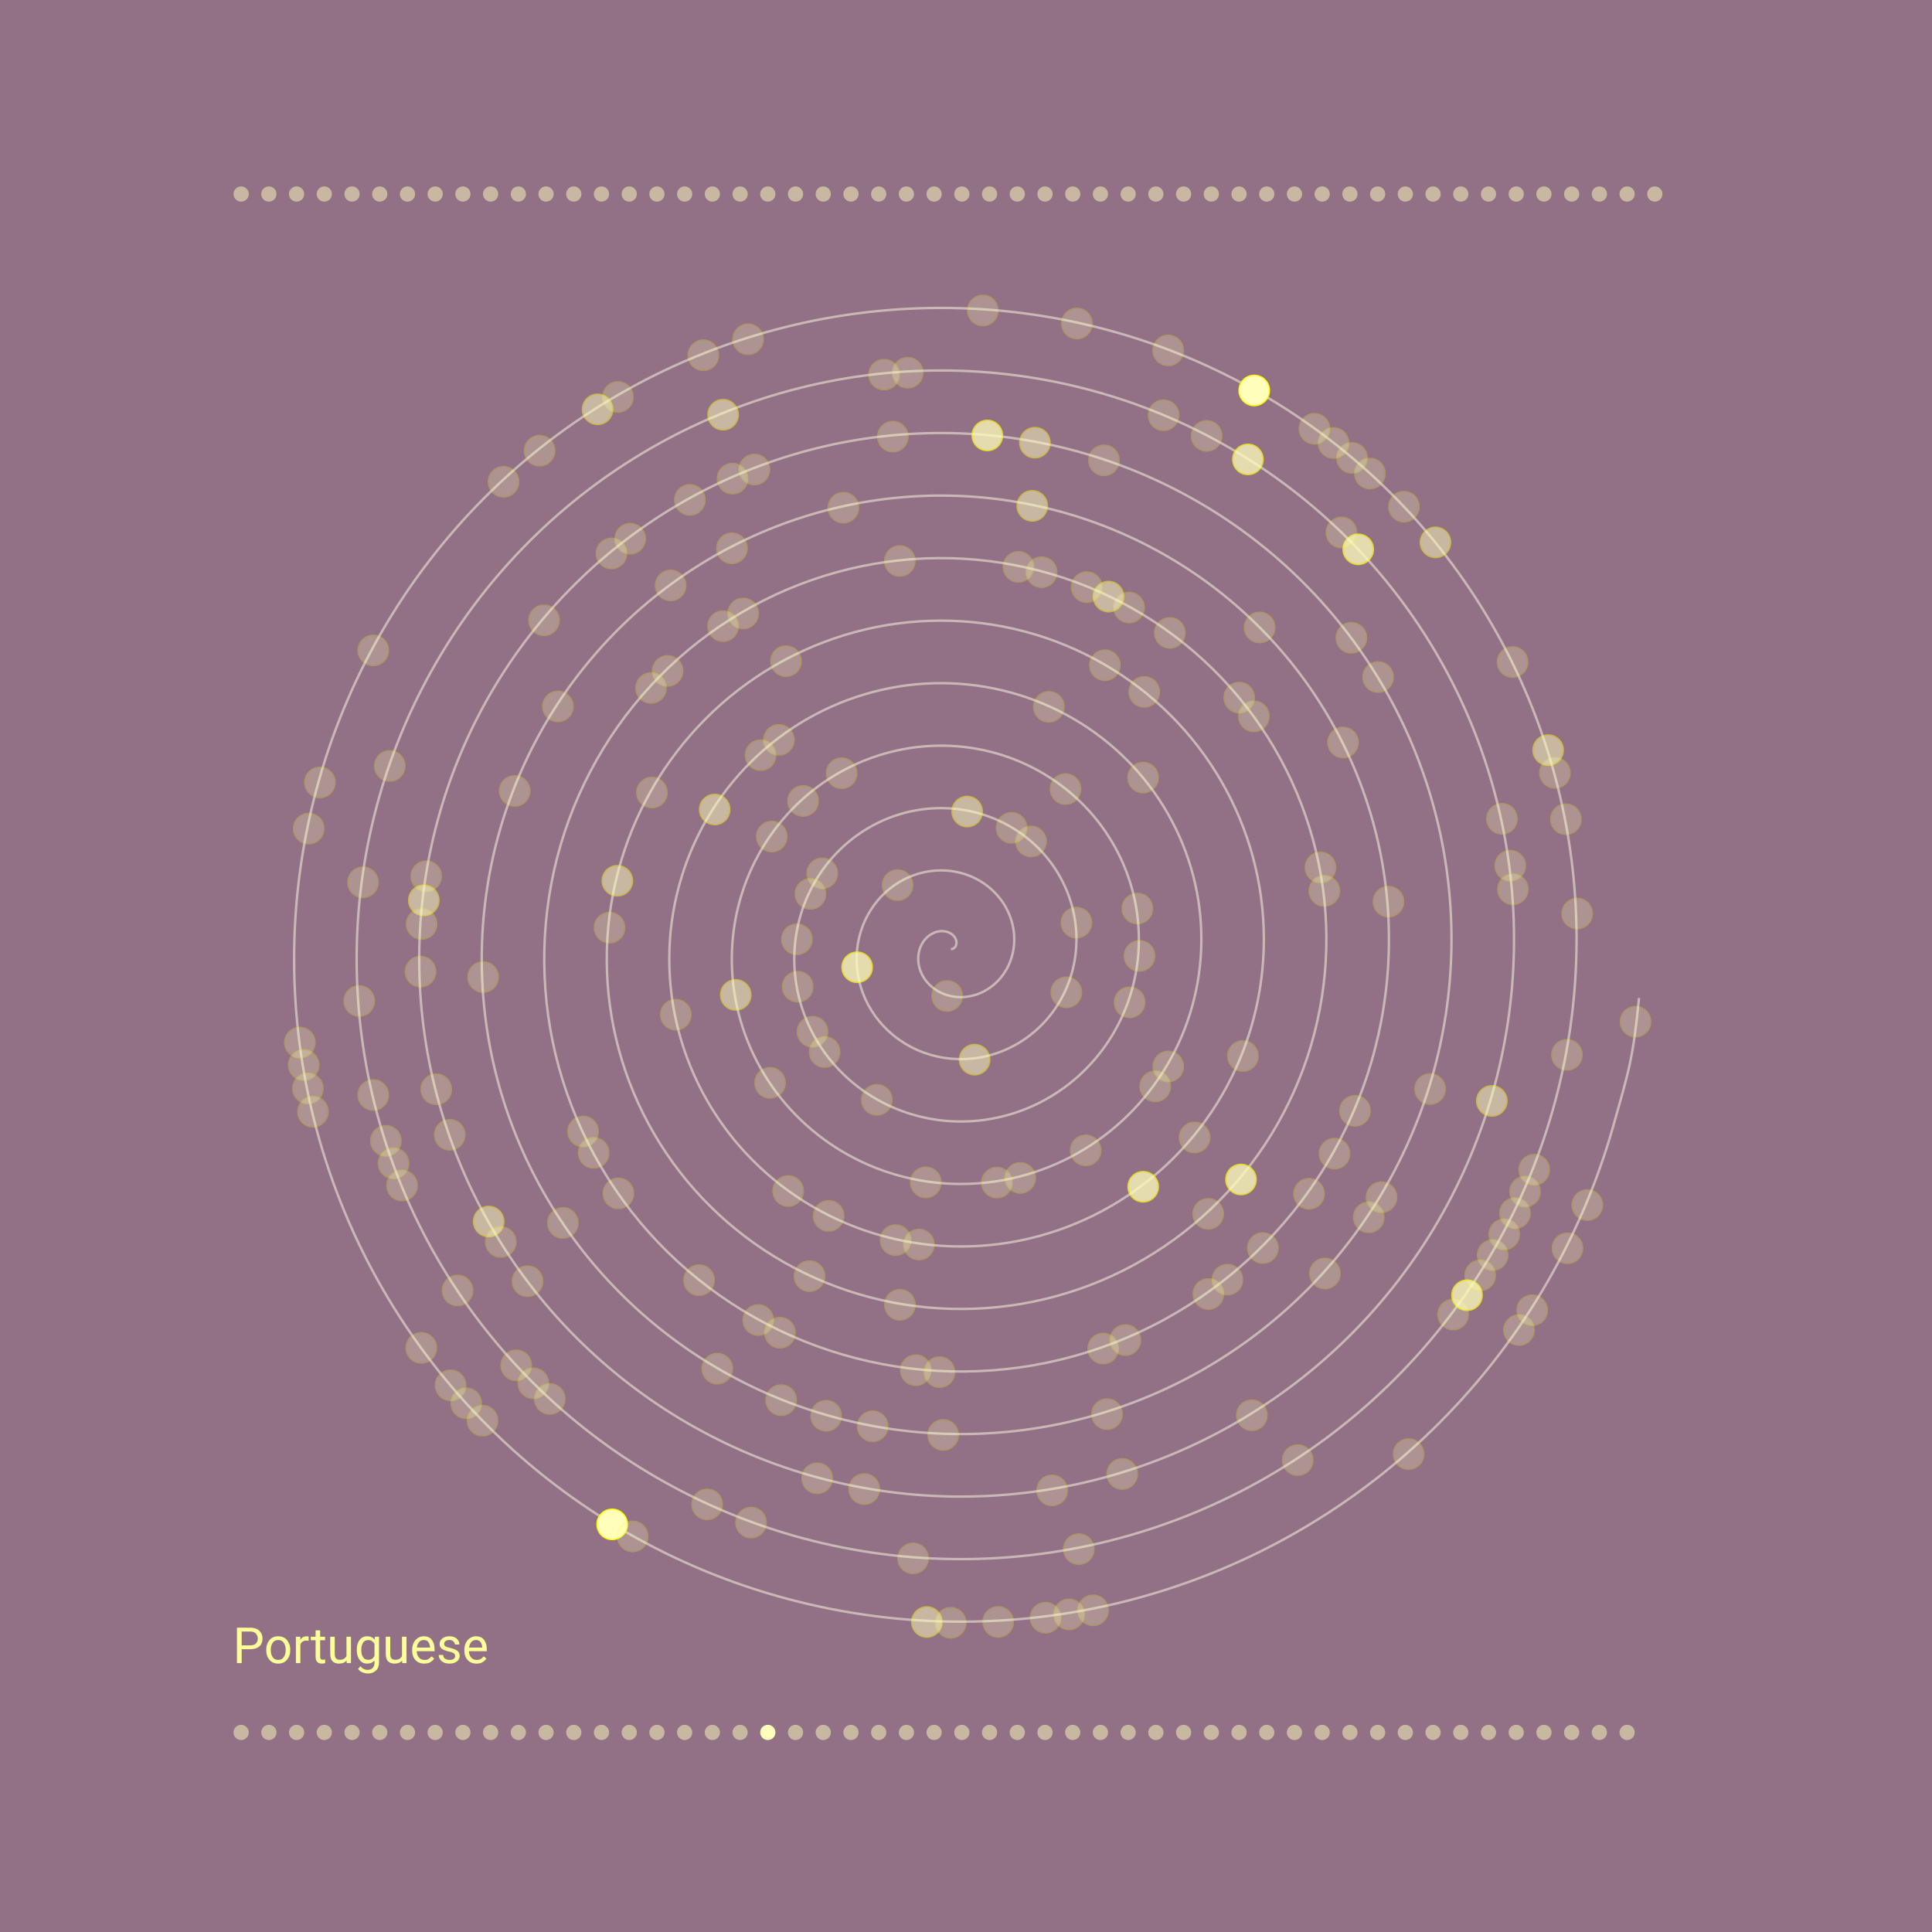
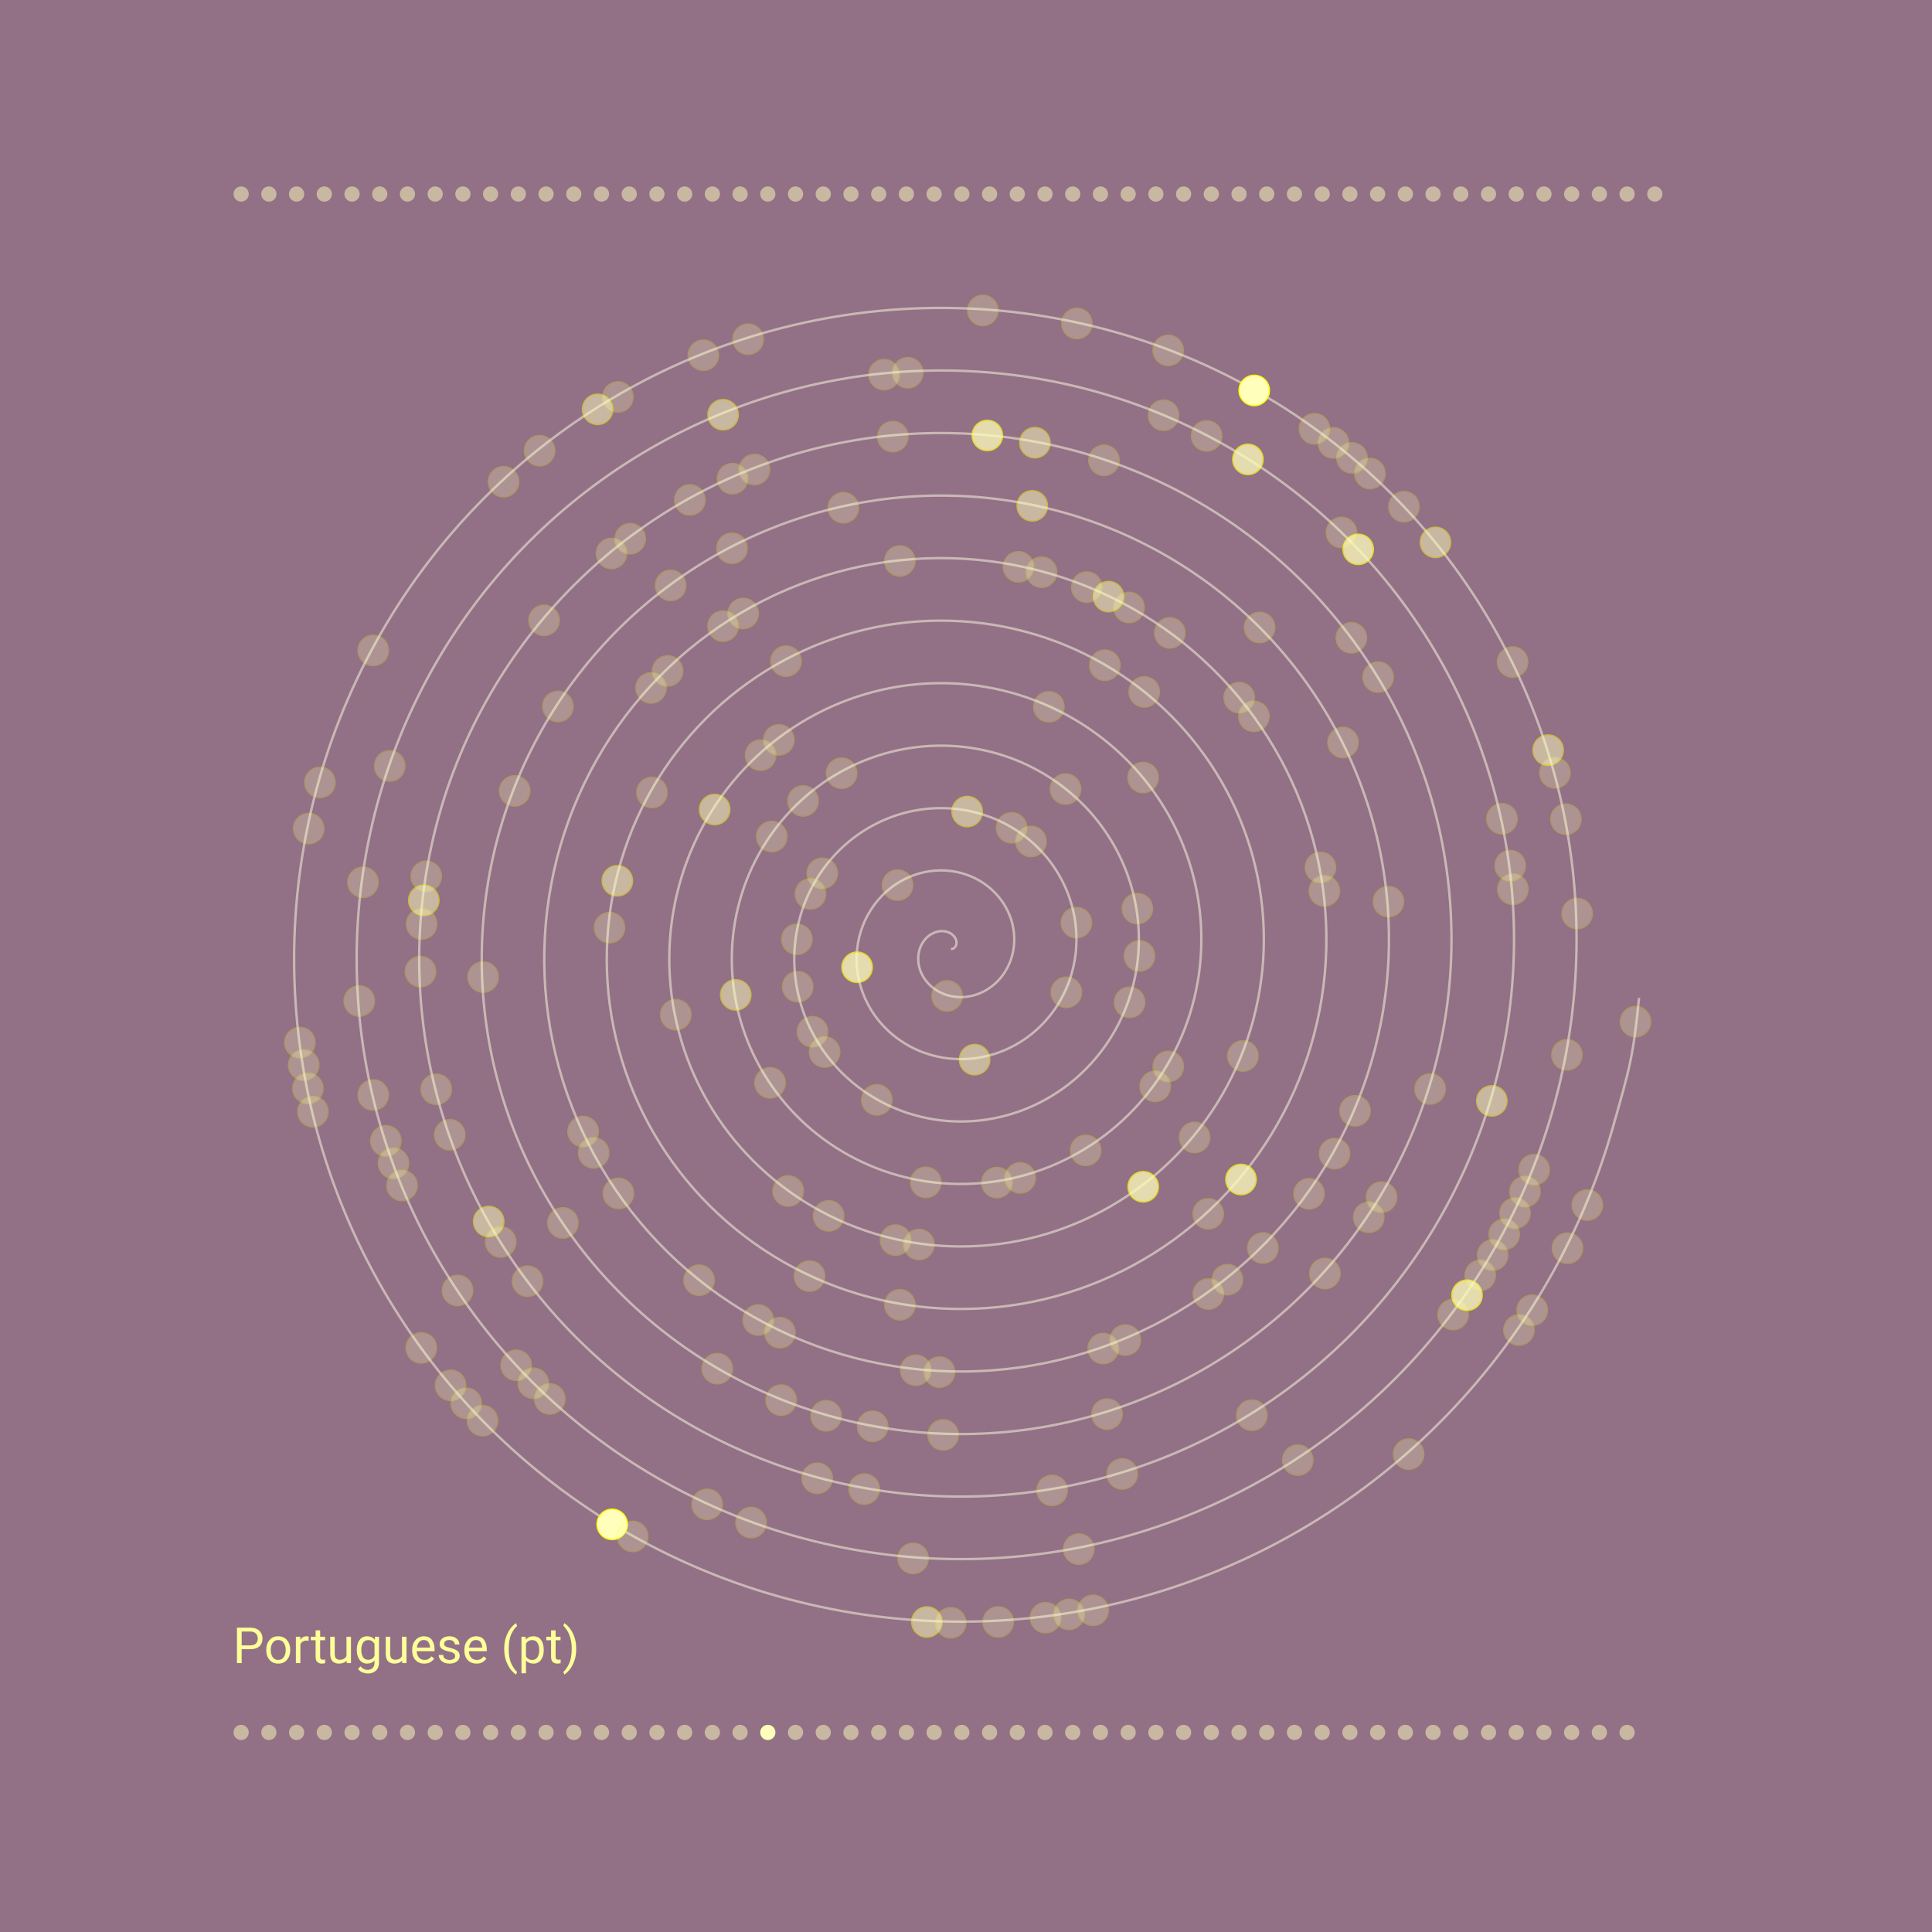
<svg xmlns="http://www.w3.org/2000/svg" version="1.1" id="Layer_1" x="0px" y="0px" width="697px" height="697px" viewBox="0 0 697 697" enable-background="new 0 0 697 697" xml:space="preserve">
  <g id="bg">
    <rect fill="#927086" width="697" height="697" />
  </g>
  <g id="spiral">
    <path d="m343.07 342.44s0.837-0.203 0.908-0.238c0.066-0.044 0.633-0.564 0.722-0.696 0.088-0.141 0.339-0.812 0.365-1.058s-0.02-0.952-0.115-1.261c-0.092-0.317-0.41-0.961-0.666-1.287-0.25-0.326-0.794-0.837-1.216-1.104-0.414-0.256-1.143-0.582-1.701-0.715-0.562-0.132-1.4-0.211-2.06-0.158-0.655 0.063-1.538 0.246-2.223 0.529-0.684 0.291-1.521 0.766-2.158 1.287-0.637 0.52-1.347 1.269-1.849 2.027-0.502 0.748-1.001 1.727-1.295 2.672-0.292 0.941-0.503 2.097-0.521 3.164-0.019 1.066 0.104 2.311 0.403 3.422 0.303 1.106 0.795 2.334 1.431 3.393 0.635 1.049 1.487 2.15 2.45 3.051 0.962 0.898 2.145 1.771 3.386 2.415 1.244 0.646 2.688 1.183 4.137 1.479 1.448 0.303 3.066 0.439 4.628 0.338 1.556-0.105 3.227-0.424 4.777-0.971 1.553-0.549 3.147-1.343 4.559-2.328 1.418-0.986 2.801-2.224 3.953-3.613 1.146-1.395 2.197-3.023 2.975-4.752 0.775-1.719 1.375-3.649 1.675-5.598 0.311-1.948 0.375-4.037 0.143-6.082-0.229-2.037-0.74-4.152-1.533-6.136-0.795-1.982-1.877-3.967-3.217-5.729-1.344-1.771-2.969-3.446-4.793-4.85-1.82-1.408-3.9-2.635-6.105-3.543-2.202-0.898-4.607-1.561-7.06-1.867-2.441-0.303-5.021-0.31-7.541 0.052-2.526 0.36-5.085 1.058-7.501 2.099-2.411 1.04-4.773 2.435-6.898 4.116-2.114 1.692-4.09 3.702-5.741 5.96-1.65 2.248-3.066 4.787-4.104 7.467-1.03 2.678-1.755 5.57-2.063 8.517-0.302 2.943-0.236 6.003 0.247 9.008 0.488 2.998 1.375 6.013 2.661 8.859 1.286 2.848 2.971 5.59 5.018 8.064 2.034 2.469 4.441 4.74 7.123 6.636 2.68 1.905 5.668 3.511 8.821 4.675 3.165 1.161 6.541 1.945 9.979 2.245 3.438 0.312 6.99 0.188 10.463-0.431 3.48-0.616 6.955-1.692 10.228-3.229 3.271-1.541 6.407-3.524 9.229-5.914 2.824-2.391 5.396-5.186 7.541-8.285 2.146-3.112 3.936-6.551 5.229-10.189 1.286-3.643 2.141-7.513 2.44-11.441 0.31-3.933 0.115-7.968-0.625-11.928-0.744-3.95-2.006-7.881-3.791-11.572-1.779-3.703-4.063-7.238-6.805-10.402-2.742-3.174-5.926-6.047-9.465-8.438-3.538-2.398-7.433-4.372-11.547-5.791-4.116-1.43-8.472-2.337-12.899-2.644-4.428-0.303-8.947-0.046-13.381 0.818-4.437 0.872-8.814 2.328-12.945 4.354-4.13 2.037-8.047 4.619-11.568 7.705s-6.69 6.664-9.331 10.632c-2.646 3.967-4.81 8.313-6.361 12.905-1.542 4.602-2.521 9.44-2.829 14.359-0.304 4.92 0.018 9.934 1.014 14.843 1.005 4.92 2.641 9.748 4.919 14.308 2.274 4.56 5.161 8.868 8.601 12.737 3.438 3.869 7.403 7.335 11.8 10.226 4.39 2.895 9.198 5.246 14.271 6.92 5.068 1.676 10.401 2.727 15.815 3.023 5.416 0.309 10.917-0.08 16.308-1.207 5.39-1.121 10.683-2.953 15.664-5.477 4.984-2.53 9.688-5.712 13.906-9.495 4.219-3.787 7.99-8.146 11.125-12.967 3.137-4.82 5.682-10.084 7.484-15.639 1.801-5.543 2.906-11.362 3.213-17.276 0.307-5.906-0.144-11.9-1.396-17.764-1.258-5.87-3.271-11.607-6.043-17.021-2.768-5.412-6.258-10.506-10.395-15.083-4.135-4.565-8.887-8.63-14.137-12.016-5.247-3.387-10.966-6.116-16.988-8.049-6.025-1.93-12.336-3.103-18.741-3.41-6.399-0.301-12.879 0.212-19.226 1.597-6.342 1.385-12.547 3.587-18.387 6.602-5.84 3.023-11.323 6.805-16.24 11.293-4.921 4.485-9.291 9.625-12.92 15.303-3.631 5.677-6.554 11.848-8.611 18.354-2.059 6.497-3.292 13.301-3.602 20.195-0.304 6.901 0.273 13.864 1.785 20.688 1.512 6.815 3.904 13.479 7.171 19.745 3.261 6.269 7.352 12.147 12.184 17.41 4.84 5.271 10.37 9.935 16.475 13.813 6.102 3.88 12.732 6.989 19.71 9.178 6.982 2.188 14.271 3.48 21.659 3.79 7.391 0.311 14.852-0.338 22.146-1.976 7.3-1.641 14.412-4.225 21.109-7.73 6.693-3.51 12.967-7.896 18.582-13.08 5.615-5.185 10.586-11.115 14.707-17.642 4.125-6.53 7.426-13.619 9.736-21.073 2.315-7.457 3.682-15.242 3.983-23.122 0.31-7.883-0.396-15.832-2.168-23.607-1.764-7.768-4.537-15.338-8.297-22.462-3.754-7.122-8.443-13.786-13.979-19.755-5.527-5.959-11.851-11.23-18.812-15.604-6.959-4.372-14.5-7.86-22.434-10.305-7.933-2.441-16.201-3.87-24.58-4.179-8.374-0.31-16.814 0.468-25.063 2.362-8.251 1.896-16.28 4.857-23.831 8.859-7.55 4.002-14.604 9.001-20.911 14.88-6.316 5.88-11.895 12.587-16.509 19.977-4.619 7.387-8.295 15.382-10.864 23.792-2.574 8.408-4.063 17.171-4.371 26.04-0.305 8.866 0.533 17.808 2.557 26.523 2.019 8.728 5.17 17.216 9.422 25.192 4.25 7.978 9.543 15.427 15.771 22.081 6.232 6.663 13.338 12.545 21.146 17.399 7.812 4.866 16.273 8.736 25.154 11.434 8.885 2.697 18.136 4.249 27.499 4.56 9.359 0.311 18.785-0.591 27.988-2.741 9.201-2.15 18.146-5.49 26.551-9.986 8.4-4.497 16.242-10.094 23.254-16.67 7.008-6.576 13.188-14.078 18.297-22.313 5.113-8.241 9.168-17.162 11.992-26.516 2.824-9.361 4.446-19.109 4.752-28.967 0.309-9.855-0.662-19.765-2.938-29.442-2.272-9.678-5.81-19.085-10.552-27.909-4.744-8.832-10.641-17.064-17.563-24.426-6.926-7.359-14.814-13.839-23.484-19.19-8.664-5.357-18.041-9.607-27.879-12.562-9.836-2.953-20.07-4.638-30.42-4.945-10.351-0.309-20.75 0.723-30.904 3.13-10.156 2.406-20.01 6.126-29.271 11.115-9.263 4.99-17.881 11.187-25.591 18.459-7.708 7.282-14.485 15.56-20.094 24.655-5.602 9.098-10.036 18.927-13.117 29.239-3.079 10.313-4.829 21.033-5.139 31.875-0.303 10.843 0.794 21.738 3.324 32.369 2.529 10.633 6.443 20.944 11.679 30.632s11.732 18.698 19.358 26.766c7.625 8.058 16.299 15.137 25.82 20.979 9.52 5.854 19.807 10.481 30.598 13.689 10.789 3.209 22.003 5.016 33.338 5.321 11.336 0.311 22.721-0.854 33.834-3.509 11.104-2.661 21.877-6.762 31.988-12.242 10.108-5.482 19.521-12.276 27.926-20.258 8.41-7.969 15.789-17.041 21.889-26.98 6.098-9.953 10.904-20.696 14.246-31.963 3.33-11.27 5.213-22.976 5.521-34.806 0.309-11.829-0.916-23.702-3.703-35.286-2.783-11.582-7.076-22.813-12.81-33.347-5.729-10.543-12.821-20.346-21.146-29.1-8.32-8.753-17.783-16.439-28.158-22.777-10.377-6.346-21.574-11.354-33.316-14.817-11.745-3.456-23.938-5.402-36.265-5.711-12.319-0.31-24.682 0.985-36.745 3.896-12.063 2.917-23.742 7.396-34.713 13.373-10.965 5.977-21.161 13.381-30.268 22.046-9.101 8.674-17.083 18.521-23.677 29.327-6.585 10.797-11.776 22.461-15.374 34.678-3.588 12.219-5.598 24.902-5.905 37.721-0.304 12.816 1.05 25.67 4.092 38.213 3.039 12.535 7.712 24.674 13.937 36.069 6.224 11.392 13.922 21.979 22.945 31.437 9.018 9.448 19.261 17.735 30.49 24.565 11.23 6.841 23.344 12.22 36.043 15.938 12.694 3.721 25.872 5.791 39.178 6.101 13.313 0.312 26.657-1.107 39.668-4.283 13.016-3.164 25.615-8.021 37.438-14.49 11.82-6.473 22.802-14.477 32.601-23.846 9.801-9.36 18.389-20.001 25.475-31.654 7.078-11.661 12.648-24.232 16.496-37.4 3.85-13.181 5.986-26.845 6.289-40.646 0.311-13.796-1.172-27.638-4.469-41.123-3.297-13.496-8.349-26.552-15.066-38.795-6.717-12.252-15.02-23.624-24.731-33.771-9.721-10.155-20.746-19.041-32.83-26.367-12.082-7.334-25.109-13.09-38.766-17.065-13.646-3.977-27.804-6.179-42.103-6.487-14.288-0.31-28.621 1.242-42.584 4.672-13.969 3.421-27.482 8.656-40.157 15.62-12.671 6.965-24.439 15.566-34.938 25.634-10.499 10.067-19.685 21.493-27.265 33.999-7.571 12.511-13.521 25.996-17.625 40.127-4.104 14.121-6.369 28.772-6.678 43.556-0.304 14.791 1.309 29.609 4.861 44.049 3.553 14.446 8.979 28.42 16.188 41.521 7.212 13.1 16.114 25.255 26.53 36.104 10.414 10.853 22.226 20.337 35.166 28.155 12.941 7.827 26.881 13.964 41.484 18.192 14.597 4.23 29.741 6.56 45.018 6.867 15.286 0.309 30.592-1.365 45.512-5.052 14.916-3.678 29.349-9.29 42.877-16.748 13.531-7.457 26.078-16.67 37.273-27.425 11.201-10.764 20.984-22.973 29.06-36.336 8.065-13.372 14.396-27.769 18.756-42.852 4.356-15.072 6.754-30.702 7.059-46.48 0.307-15.771-1.434-31.576-5.242-46.967-3.807-15.392-9.611-30.279-17.313-44.234-7.705-13.962-17.214-26.903-28.322-38.451-11.111-11.54-23.713-21.632-37.504-29.945-13.791-8.321-28.65-14.836-44.203-19.322-15.555-4.486-31.674-6.945-47.946-7.255-16.264-0.309-32.554 1.498-48.425 5.438-15.872 3.932-31.218 9.927-45.601 17.877-14.382 7.951-27.72 17.763-39.609 29.222-11.893 11.46-22.285 24.453-30.854 38.673-8.56 14.22-15.269 29.529-19.879 45.565-4.613 16.025-7.14 32.642-7.447 49.399-0.306 16.768 1.568 33.542 5.633 49.895 4.059 16.343 10.242 32.146 18.44 46.957 8.197 14.811 18.309 28.534 30.11 40.777 11.813 12.244 25.198 22.938 39.845 31.743 14.646 8.813 30.421 15.707 46.923 20.45 16.512 4.742 33.612 7.326 50.862 7.634 17.256 0.312 34.53-1.632 51.354-5.815 16.821-4.188 33.077-10.562 48.317-19.006 15.236-8.442 29.354-18.854 41.951-31.013 12.588-12.153 23.58-25.933 32.646-41.009 9.053-15.072 16.141-31.312 21.006-48.288 4.869-16.985 7.521-34.582 7.828-52.326 0.307-17.745-1.693-35.508-6.017-52.813-4.315-17.295-10.877-34.008-19.565-49.672-8.688-15.665-19.402-30.185-31.91-43.124-12.506-12.94-26.677-24.233-42.179-33.532-15.5-9.31-32.188-16.582-49.646-21.58-17.459-4.998-35.543-7.713-53.787-8.021-18.236-0.31-36.489 1.763-54.265 6.206-17.779 4.441-34.951 11.194-51.045 20.134-16.092 8.938-30.997 19.947-44.281 32.809-13.293 12.854-24.891 27.415-34.439 43.345-9.548 15.929-17.014 33.074-22.135 51.005-5.121 17.938-7.906 36.512-8.215 55.243-0.305 18.731 1.824 37.481 6.397 55.729 4.574 18.255 11.514 35.887 20.698 52.403 9.182 16.521 20.495 31.813 33.699 45.449 13.206 13.638 28.164 25.537 44.517 35.33 16.352 9.806 33.955 17.454 52.369 22.709 18.41 5.245 37.474 8.095 56.698 8.399 19.228 0.31 38.46-1.887 57.193-6.583 18.729-4.708 36.813-11.83 53.762-21.263 16.943-9.435 32.635-21.053 46.623-34.602 13.986-13.55 26.186-28.905 36.229-45.681 10.041-16.784 17.887-34.847 23.264-53.736 5.377-18.882 8.291-38.44 8.596-58.161 0.311-19.72-1.949-39.438-6.779-58.646-4.828-19.209-12.146-37.756-21.824-55.121-9.676-17.373-21.594-33.461-35.493-47.795-13.9-14.333-29.642-26.832-46.854-37.129-17.207-10.287-35.723-18.317-55.09-23.826-19.367-5.501-39.412-8.479-59.625-8.789-20.213-0.309-40.425 2.02-60.11 6.973-19.679 4.964-38.68 12.466-56.479 22.392-17.803 9.926-34.278 22.143-48.96 36.388-14.683 14.254-27.484 30.386-38.023 48.024-10.534 17.639-18.759 36.608-24.392 56.452-5.633 19.842-8.674 40.372-8.982 61.078-0.304 20.708 2.084 41.413 7.166 61.573 5.087 20.16 12.782 39.615 22.955 57.845 10.164 18.229 22.691 35.095 37.287 50.133 14.599 15.028 31.127 28.128 49.188 38.918 18.062 10.779 37.488 19.189 57.808 24.944 20.32 5.767 41.348 8.868 62.543 9.178 21.202 0.309 42.401-2.145 63.034-7.354 20.635-5.22 40.553-13.1 59.205-23.521 18.653-10.419 35.914-23.233 51.295-38.188 15.381-14.94 28.791-31.866 39.817-50.353 11.025-18.494 19.634-38.381 25.521-59.178 5.887-20.794 7.209-24.704 9.358-46.396" fill="none" opacity=".5" stroke="#FFFFE3" stroke-miterlimit="10" stroke-width=".876" />
  </g>
  <g fill="#ffb" stroke="#ff0" stroke-width=".44">
    <circle id="l6" opacity="0.25" cx="341.69" cy="359.3" r="5.5" />
    <circle id="l17" opacity="0.25" cx="323.81" cy="319.32" r="5.5" />
    <circle id="l21" opacity="0.75" cx="309.22" cy="348.95" r="5.5" />
    <circle id="l28" opacity="0.5" cx="351.61" cy="382.28" r="5.5" />
    <circle id="l33" opacity="0.25" cx="384.7" cy="357.99" r="5.5" />
    <circle id="l36" opacity="0.25" cx="388.33" cy="332.86" r="5.5" />
    <circle id="l40" opacity="0.25" cx="371.96" cy="303.57" r="5.5" />
    <circle id="l41" opacity="0.25" cx="364.95" cy="298.65" r="5.5" />
    <circle id="l43" opacity="0.5" cx="348.92" cy="292.78" r="5.5" />
    <circle id="l50" opacity="0.25" cx="296.64" cy="315.07" r="5.5" />
    <circle id="l51" opacity="0.25" cx="292.38" cy="322.48" r="5.5" />
    <circle id="l53" opacity="0.25" cx="287.49" cy="338.86" r="5.5" />
    <circle id="l55" opacity="0.25" cx="287.78" cy="355.96" r="5.5" />
    <circle id="l57" opacity="0.25" cx="293.12" cy="372.21" r="5.5" />
    <circle id="l58" opacity="0.25" cx="297.5" cy="379.54" r="5.5" />
    <circle id="l61" opacity="0.25" cx="316.34" cy="396.79" r="5.5" />
    <circle id="l74" opacity="0.25" cx="407.51" cy="361.6" r="5.5" />
    <circle id="l76" opacity="0.25" cx="411.08" cy="344.86" r="5.5" />
    <circle id="l78" opacity="0.25" cx="410.32" cy="327.77" r="5.5" />
    <circle id="l84" opacity="0.25" cx="384.4" cy="284.66" r="5.5" />
    <circle id="l94" opacity="0.25" cx="303.63" cy="278.95" r="5.5" />
    <circle id="l96" opacity="0.25" cx="289.73" cy="288.96" r="5.5" />
    <circle id="l98" opacity="0.25" cx="278.42" cy="301.8" r="5.5" />
    <circle id="l105" opacity="0.5" cx="265.43" cy="358.93" r="5.5" />
    <circle id="l109" opacity="0.25" cx="277.81" cy="390.65" r="5.5" />
    <circle id="l117" opacity="0.25" cx="334" cy="426.55" r="5.5" />
    <circle id="l120" opacity="0.25" cx="359.64" cy="426.64" r="5.5" />
    <circle id="l121" opacity="0.25" cx="368.06" cy="424.95" r="5.5" />
    <circle id="l124" opacity="0.25" cx="391.68" cy="415.01" r="5.5" />
    <circle id="l128" opacity="0.25" cx="416.76" cy="391.91" r="5.5" />
    <circle id="l129" opacity="0.25" cx="421.48" cy="384.74" r="5.5" />
    <circle id="l142" opacity="0.25" cx="412.39" cy="280.52" r="5.5" />
    <circle id="l147" opacity="0.25" cx="378.39" cy="254.99" r="5.5" />
    <circle id="l159" opacity="0.25" cx="280.99" cy="266.92" r="5.5" />
    <circle id="l160" opacity="0.25" cx="274.39" cy="272.43" r="5.5" />
    <circle id="l163" opacity="0.5" cx="257.83" cy="292.04" r="5.5" />
    <circle id="l172" opacity="0.25" cx="243.8" cy="366.06" r="5.5" />
    <circle id="l181" opacity="0.25" cx="284.35" cy="429.67" r="5.5" />
    <circle id="l183" opacity="0.25" cx="298.95" cy="438.64" r="5.5" />
    <circle id="l186" opacity="0.25" cx="323.09" cy="447.39" r="5.5" />
    <circle id="l187" opacity="0.25" cx="331.51" cy="448.98" r="5.5" />
    <circle id="l197" opacity="0.75" cx="412.43" cy="428.14" r="5.5" />
    <circle id="l200" opacity="0.25" cx="430.97" cy="410.36" r="5.5" />
    <circle id="l204" opacity="0.25" cx="448.4" cy="380.96" r="5.5" />
    <circle id="l221" opacity="0.25" cx="412.8" cy="249.62" r="5.5" />
    <circle id="l223" opacity="0.25" cx="398.6" cy="239.99" r="5.5" />
    <circle id="l237" opacity="0.25" cx="283.56" cy="238.52" r="5.5" />
    <circle id="l245" opacity="0.25" cx="235.2" cy="285.91" r="5.5" />
    <circle id="l249" opacity="0.5" cx="222.72" cy="317.75" r="5.5" />
    <circle id="l251" opacity="0.25" cx="219.9" cy="334.66" r="5.5" />
    <circle id="l269" opacity="0.25" cx="292.05" cy="460.38" r="5.5" />
    <circle id="l273" opacity="0.25" cx="324.66" cy="470.72" r="5.5" />
    <circle id="l287" opacity="0.25" cx="435.88" cy="437.91" r="5.5" />
    <circle id="l289" opacity="0.75" cx="447.71" cy="425.52" r="5.5" />
    <circle id="l302" opacity="0.25" cx="477.78" cy="321.42" r="5.5" />
    <circle id="l303" opacity="0.25" cx="476.38" cy="312.94" r="5.5" />
    <circle id="l310" opacity="0.25" cx="452.36" cy="258.43" r="5.5" />
    <circle id="l311" opacity="0.25" cx="447.07" cy="251.67" r="5.5" />
    <circle id="l315" opacity="0.25" cx="422.04" cy="228.32" r="5.5" />
    <circle id="l317" opacity="0.25" cx="407.32" cy="219.16" r="5.5" />
    <circle id="l318" opacity="0.5" cx="399.92" cy="215.24" r="5.5" />
    <circle id="l319" opacity="0.25" cx="392.06" cy="211.81" r="5.5" />
    <circle id="l321" opacity="0.25" cx="375.76" cy="206.43" r="5.5" />
    <circle id="l322" opacity="0.25" cx="367.42" cy="204.5" r="5.5" />
    <circle id="l327" opacity="0.25" cx="324.63" cy="202.38" r="5.5" />
    <circle id="l334" opacity="0.25" cx="268.12" cy="221.32" r="5.5" />
    <circle id="l335" opacity="0.25" cx="260.86" cy="225.88" r="5.5" />
    <circle id="l338" opacity="0.25" cx="240.85" cy="242.04" r="5.5" />
    <circle id="l339" opacity="0.25" cx="234.88" cy="248.18" r="5.5" />
    <circle id="l359" opacity="0.25" cx="210.36" cy="408.21" r="5.5" />
    <circle id="l360" opacity="0.25" cx="214.18" cy="415.91" r="5.5" />
    <circle id="l362" opacity="0.25" cx="223.1" cy="430.53" r="5.5" />
    <circle id="l367" opacity="0.25" cx="252.2" cy="461.85" r="5.5" />
    <circle id="l370" opacity="0.25" cx="273.54" cy="476.22" r="5.5" />
    <circle id="l371" opacity="0.25" cx="281.37" cy="480.79" r="5.5" />
    <circle id="l377" opacity="0.25" cx="330.37" cy="494.32" r="5.5" />
    <circle id="l378" opacity="0.25" cx="338.94" cy="495.02" r="5.5" />
    <circle id="l385" opacity="0.25" cx="397.99" cy="486.51" r="5.5" />
    <circle id="l386" opacity="0.25" cx="405.99" cy="483.44" r="5.5" />
    <circle id="l390" opacity="0.25" cx="435.94" cy="466.83" r="5.5" />
    <circle id="l391" opacity="0.25" cx="442.8" cy="461.67" r="5.5" />
    <circle id="l393" opacity="0.25" cx="455.61" cy="450.24" r="5.5" />
    <circle id="l396" opacity="0.25" cx="472.25" cy="430.67" r="5.5" />
    <circle id="l398" opacity="0.25" cx="481.46" cy="416.18" r="5.5" />
    <circle id="l400" opacity="0.25" cx="488.84" cy="400.75" r="5.5" />
    <circle id="l409" opacity="0.25" cx="500.9" cy="325.28" r="5.5" />
    <circle id="l416" opacity="0.25" cx="484.52" cy="267.86" r="5.5" />
    <circle id="l422" opacity="0.25" cx="454.43" cy="226.36" r="5.5" />
    <circle id="l433" opacity="0.5" cx="372.4" cy="182.49" r="5.5" />
    <circle id="l441" opacity="0.25" cx="304.26" cy="183.16" r="5.5" />
    <circle id="l446" opacity="0.25" cx="264.06" cy="197.8" r="5.5" />
    <circle id="l449" opacity="0.25" cx="241.94" cy="211.19" r="5.5" />
    <circle id="l456" opacity="0.25" cx="201.28" cy="254.86" r="5.5" />
    <circle id="l460" opacity="0.25" cx="185.68" cy="285.34" r="5.5" />
    <circle id="l468" opacity="0.25" cx="174.29" cy="352.49" r="5.5" />
    <circle id="l479" opacity="0.25" cx="203.07" cy="441.19" r="5.5" />
    <circle id="l488" opacity="0.25" cx="258.77" cy="493.76" r="5.5" />
    <circle id="l491" opacity="0.25" cx="281.81" cy="505.12" r="5.5" />
    <circle id="l493" opacity="0.25" cx="298.04" cy="510.76" r="5.5" />
    <circle id="l495" opacity="0.25" cx="314.83" cy="514.55" r="5.5" />
    <circle id="l498" opacity="0.25" cx="340.26" cy="517.67" r="5.5" />
    <circle id="l505" opacity="0.25" cx="399.38" cy="510.17" r="5.5" />
    <circle id="l516" opacity="0.25" cx="477.99" cy="459.44" r="5.5" />
    <circle id="l519" opacity="0.25" cx="493.8" cy="439.16" r="5.5" />
    <circle id="l520" opacity="0.25" cx="498.41" cy="431.9" r="5.5" />
    <circle id="l525" opacity="0.25" cx="515.93" cy="392.87" r="5.5" />
    <circle id="l543" opacity="0.25" cx="497.17" cy="244.26" r="5.5" />
    <circle id="l545" opacity="0.25" cx="487.52" cy="230.1" r="5.5" />
    <circle id="l558" opacity="0.25" cx="398.28" cy="166.06" r="5.5" />
    <circle id="l561" opacity="0.5" cx="373.36" cy="159.7" r="5.5" />
    <circle id="l563" opacity="0.75" cx="356.19" cy="157.1" r="5.5" />
    <circle id="l567" opacity="0.25" cx="322.1" cy="157.52" r="5.5" />
    <circle id="l573" opacity="0.25" cx="272.18" cy="169.39" r="5.5" />
    <circle id="l574" opacity="0.25" cx="264.26" cy="172.68" r="5.5" />
    <circle id="l576" opacity="0.25" cx="248.88" cy="180.35" r="5.5" />
    <circle id="l579" opacity="0.25" cx="227.35" cy="194.35" r="5.5" />
    <circle id="l580" opacity="0.25" cx="220.6" cy="199.66" r="5.5" />
    <circle id="l584" opacity="0.25" cx="196.27" cy="223.79" r="5.5" />
    <circle id="l596" opacity="0.25" cx="153.77" cy="316.12" r="5.5" />
    <circle id="l597" opacity="0.5" cx="152.89" cy="324.81" r="5.5" />
    <circle id="l598" opacity="0.25" cx="152.11" cy="333.36" r="5.5" />
    <circle id="l600" opacity="0.25" cx="151.71" cy="350.53" r="5.5" />
    <circle id="l605" opacity="0.25" cx="157.38" cy="392.97" r="5.5" />
    <circle id="l607" opacity="0.25" cx="162.25" cy="409.39" r="5.5" />
    <circle id="l611" opacity="0.5" cx="176.3" cy="440.68" r="5.5" />
    <circle id="l612" opacity="0.25" cx="180.65" cy="448.05" r="5.5" />
    <circle id="l614" opacity="0.25" cx="190.31" cy="462.21" r="5.5" />
    <circle id="l629" opacity="0.25" cx="294.82" cy="533.31" r="5.5" />
    <circle id="l631" opacity="0.25" cx="311.79" cy="537.2" r="5.5" />
    <circle id="l639" opacity="0.25" cx="379.56" cy="537.68" r="5.5" />
    <circle id="l642" opacity="0.25" cx="404.86" cy="531.75" r="5.5" />
    <circle id="l648" opacity="0.25" cx="451.62" cy="510.56" r="5.5" />
    <circle id="l665" opacity="0.5" cx="538.2" cy="397.17" r="5.5" />
    <circle id="l674" opacity="0.25" cx="545.8" cy="320.82" r="5.5" />
    <circle id="l675" opacity="0.25" cx="544.84" cy="312.3" r="5.5" />
    <circle id="l677" opacity="0.25" cx="541.85" cy="295.39" r="5.5" />
    <circle id="l690" opacity="0.75" cx="490" cy="198.18" r="5.5" />
    <circle id="l691" opacity="0.25" cx="483.95" cy="192.1" r="5.5" />
    <circle id="l696" opacity="0.75" cx="450.21" cy="165.74" r="5.5" />
    <circle id="l698" opacity="0.25" cx="435.31" cy="157.25" r="5.5" />
    <circle id="l700" opacity="0.25" cx="419.78" cy="149.8" r="5.5" />
    <circle id="l711" opacity="0.25" cx="327.49" cy="134.47" r="5.5" />
    <circle id="l712" opacity="0.25" cx="318.95" cy="135.16" r="5.5" />
    <circle id="l719" opacity="0.5" cx="260.87" cy="149.61" r="5.5" />
    <circle id="l740" opacity="0.25" cx="140.61" cy="276.32" r="5.5" />
    <circle id="l745" opacity="0.25" cx="130.96" cy="318.3" r="5.5" />
    <circle id="l750" opacity="0.25" cx="129.6" cy="361.12" r="5.5" />
    <circle id="l754" opacity="0.25" cx="134.66" cy="395.03" r="5.5" />
    <circle id="l756" opacity="0.25" cx="139.21" cy="411.57" r="5.5" />
    <circle id="l757" opacity="0.25" cx="141.97" cy="419.69" r="5.5" />
    <circle id="l758" opacity="0.25" cx="145.04" cy="427.69" r="5.5" />
    <circle id="l763" opacity="0.25" cx="165.07" cy="465.55" r="5.5" />
    <circle id="l767" opacity="0.25" cx="186.22" cy="492.54" r="5.5" />
    <circle id="l768" opacity="0.25" cx="192.42" cy="499.04" r="5.5" />
    <circle id="l769" opacity="0.25" cx="198.34" cy="504.69" r="5.5" />
    <circle id="l777" opacity="0.25" cx="255.11" cy="542.72" r="5.5" />
    <circle id="l779" opacity="0.25" cx="270.95" cy="549.3" r="5.5" />
    <circle id="l786" opacity="0.25" cx="329.41" cy="562.21" r="5.5" />
    <circle id="l793" opacity="0.25" cx="389.19" cy="558.87" r="5.5" />
    <circle id="l803" opacity="0.25" cx="468.18" cy="526.76" r="5.5" />
    <circle id="l812" opacity="0.25" cx="524.23" cy="474.23" r="5.5" />
    <circle id="l813" opacity="0.75" cx="529.25" cy="467.27" r="5.5" />
    <circle id="l814" opacity="0.25" cx="534.01" cy="460.12" r="5.5" />
    <circle id="l815" opacity="0.25" cx="538.49" cy="452.79" r="5.5" />
    <circle id="l816" opacity="0.25" cx="542.67" cy="445.31" r="5.5" />
    <circle id="l817" opacity="0.25" cx="546.57" cy="437.68" r="5.5" />
    <circle id="l818" opacity="0.25" cx="550.17" cy="429.9" r="5.5" />
    <circle id="l819" opacity="0.25" cx="553.48" cy="421.98" r="5.5" />
    <circle id="l824" opacity="0.25" cx="565.3" cy="380.55" r="5.5" />
    <circle id="l830" opacity="0.25" cx="568.99" cy="329.58" r="5.5" />
    <circle id="l834" opacity="0.25" cx="564.93" cy="295.55" r="5.5" />
    <circle id="l836" opacity="0.25" cx="560.97" cy="278.83" r="5.5" />
    <circle id="l837" opacity="0.5" cx="558.52" cy="270.62" r="5.5" />
    <circle id="l841" opacity="0.25" cx="545.69" cy="238.84" r="5.5" />
    <circle id="l847" opacity="0.5" cx="517.86" cy="195.67" r="5.5" />
    <circle id="l849" opacity="0.25" cx="506.5" cy="182.79" r="5.5" />
    <circle id="l851" opacity="0.25" cx="494.22" cy="170.83" r="5.5" />
    <circle id="l852" opacity="0.25" cx="487.76" cy="165.2" r="5.5" />
    <circle id="l853" opacity="0.25" cx="481.09" cy="159.82" r="5.5" />
    <circle id="l854" opacity="0.25" cx="474.21" cy="154.68" r="5.5" />
    <circle id="l857" opacity="1" cx="452.48" cy="140.86" r="5.5" />
    <circle id="l861" opacity="0.25" cx="421.43" cy="126.4" r="5.5" />
    <circle id="l865" opacity="0.25" cx="388.52" cy="116.71" r="5.5" />
    <circle id="l869" opacity="0.25" cx="354.57" cy="112" r="5.5" />
    <circle id="l879" opacity="0.25" cx="269.89" cy="122.38" r="5.5" />
    <circle id="l881" opacity="0.25" cx="253.75" cy="128.15" r="5.5" />
    <circle id="l885" opacity="0.25" cx="222.92" cy="143.21" r="5.5" />
    <circle id="l886" opacity="0.5" cx="215.59" cy="147.67" r="5.5" />
    <circle id="l889" opacity="0.25" cx="194.67" cy="162.59" r="5.5" />
    <circle id="l891" opacity="0.25" cx="181.66" cy="173.8" r="5.5" />
    <circle id="l900" opacity="0.25" cx="134.66" cy="234.64" r="5.5" />
    <circle id="l906" opacity="0.25" cx="115.41" cy="282.27" r="5.5" />
    <circle id="l908" opacity="0.25" cx="111.36" cy="298.93" r="5.5" />
    <circle id="l917" opacity="0.25" cx="108.18" cy="376.12" r="5.5" />
    <circle id="l918" opacity="0.25" cx="109.56" cy="384.22" r="5.5" />
    <circle id="l919" opacity="0.25" cx="111.08" cy="392.67" r="5.5" />
    <circle id="l920" opacity="0.25" cx="112.9" cy="401.07" r="5.5" />
    <circle id="l931" opacity="0.25" cx="151.99" cy="486.27" r="5.5" />
    <circle id="l933" opacity="0.25" cx="162.55" cy="499.78" r="5.5" />
    <circle id="l934" opacity="0.25" cx="168.2" cy="506.26" r="5.5" />
    <circle id="l935" opacity="0.25" cx="174.08" cy="512.53" r="5.5" />
    <circle id="l942" opacity="1" cx="220.85" cy="549.94" r="5.5" />
    <circle id="l943" opacity="0.25" cx="228.25" cy="554.29" r="5.5" />
    <circle id="l956" opacity="0.5" cx="334.38" cy="585.16" r="5.5" />
    <circle id="l957" opacity="0.25" cx="342.99" cy="585.45" r="5.5" />
    <circle id="l959" opacity="0.25" cx="360.11" cy="585.14" r="5.5" />
    <circle id="l961" opacity="0.25" cx="377.19" cy="583.62" r="5.5" />
    <circle id="l962" opacity="0.25" cx="385.68" cy="582.41" r="5.5" />
    <circle id="l963" opacity="0.25" cx="394.35" cy="580.95" r="5.5" />
    <circle id="l978" opacity="0.25" cx="508.19" cy="524.59" r="5.5" />
    <circle id="l985" opacity="0.25" cx="548" cy="479.83" r="5.5" />
    <circle id="l986" opacity="0.25" cx="552.76" cy="472.68" r="5.5" />
    <circle id="l989" opacity="0.25" cx="565.49" cy="450.32" r="5.5" />
    <circle id="l991" opacity="0.25" cx="572.65" cy="434.74" r="5.5" />
    <circle id="l999" opacity="0.25" cx="590.04" cy="368.58" r="5.5" />
  </g>
-   <text x="84" y="600" fill="#FFFF99" font-family="'Roboto'" font-size="18" stroke="none" stroke-miterlimit="10" id="language">Portuguese</text>
+   <text x="84" y="600" fill="#FFFF99" font-family="'Roboto'" font-size="18" stroke="none" stroke-miterlimit="10" id="language">Portuguese (pt)</text>
  <g fill="#ffb" stroke="#ffb" stroke-miterlimit="10" stroke-width=".5">
    <circle id="nav1" opacity="0.5" cx="87" cy="70" r="2.5" />
    <circle id="nav2" opacity="0.5" cx="97" cy="70" r="2.5" />
    <circle id="nav3" opacity="0.5" cx="107" cy="70" r="2.5" />
    <circle id="nav4" opacity="0.5" cx="117" cy="70" r="2.5" />
    <circle id="nav5" opacity="0.5" cx="127" cy="70" r="2.5" />
    <circle id="nav6" opacity="0.5" cx="137" cy="70" r="2.5" />
    <circle id="nav7" opacity="0.5" cx="147" cy="70" r="2.5" />
    <circle id="nav8" opacity="0.5" cx="157" cy="70" r="2.5" />
    <circle id="nav9" opacity="0.5" cx="167" cy="70" r="2.5" />
    <circle id="nav10" opacity="0.5" cx="177" cy="70" r="2.5" />
    <circle id="nav11" opacity="0.5" cx="187" cy="70" r="2.5" />
    <circle id="nav12" opacity="0.5" cx="197" cy="70" r="2.5" />
    <circle id="nav13" opacity="0.5" cx="207" cy="70" r="2.5" />
    <circle id="nav14" opacity="0.5" cx="217" cy="70" r="2.5" />
    <circle id="nav15" opacity="0.5" cx="227" cy="70" r="2.5" />
    <circle id="nav16" opacity="0.5" cx="237" cy="70" r="2.5" />
    <circle id="nav17" opacity="0.5" cx="247" cy="70" r="2.5" />
    <circle id="nav18" opacity="0.5" cx="257" cy="70" r="2.5" />
    <circle id="nav19" opacity="0.5" cx="267" cy="70" r="2.5" />
    <circle id="nav20" opacity="0.5" cx="277" cy="70" r="2.5" />
    <circle id="nav21" opacity="0.5" cx="287" cy="70" r="2.5" />
    <circle id="nav22" opacity="0.5" cx="297" cy="70" r="2.5" />
    <circle id="nav23" opacity="0.5" cx="307" cy="70" r="2.5" />
    <circle id="nav24" opacity="0.5" cx="317" cy="70" r="2.5" />
    <circle id="nav25" opacity="0.5" cx="327" cy="70" r="2.5" />
    <circle id="nav26" opacity="0.5" cx="337" cy="70" r="2.5" />
    <circle id="nav27" opacity="0.5" cx="347" cy="70" r="2.5" />
    <circle id="nav28" opacity="0.5" cx="357" cy="70" r="2.5" />
    <circle id="nav29" opacity="0.5" cx="367" cy="70" r="2.5" />
    <circle id="nav30" opacity="0.5" cx="377" cy="70" r="2.5" />
    <circle id="nav31" opacity="0.5" cx="387" cy="70" r="2.5" />
    <circle id="nav32" opacity="0.5" cx="397" cy="70" r="2.5" />
    <circle id="nav33" opacity="0.5" cx="407" cy="70" r="2.5" />
    <circle id="nav34" opacity="0.5" cx="417" cy="70" r="2.5" />
    <circle id="nav35" opacity="0.5" cx="427" cy="70" r="2.5" />
    <circle id="nav36" opacity="0.5" cx="437" cy="70" r="2.5" />
    <circle id="nav37" opacity="0.5" cx="447" cy="70" r="2.5" />
    <circle id="nav38" opacity="0.5" cx="457" cy="70" r="2.5" />
    <circle id="nav39" opacity="0.5" cx="467" cy="70" r="2.5" />
    <circle id="nav40" opacity="0.5" cx="477" cy="70" r="2.5" />
    <circle id="nav41" opacity="0.5" cx="487" cy="70" r="2.5" />
    <circle id="nav42" opacity="0.5" cx="497" cy="70" r="2.5" />
    <circle id="nav43" opacity="0.5" cx="507" cy="70" r="2.5" />
    <circle id="nav44" opacity="0.5" cx="517" cy="70" r="2.5" />
    <circle id="nav45" opacity="0.5" cx="527" cy="70" r="2.5" />
    <circle id="nav46" opacity="0.5" cx="537" cy="70" r="2.5" />
    <circle id="nav47" opacity="0.5" cx="547" cy="70" r="2.5" />
    <circle id="nav48" opacity="0.5" cx="557" cy="70" r="2.5" />
    <circle id="nav49" opacity="0.5" cx="567" cy="70" r="2.5" />
    <circle id="nav50" opacity="0.5" cx="577" cy="70" r="2.5" />
    <circle id="nav51" opacity="0.5" cx="587" cy="70" r="2.5" />
    <circle id="nav52" opacity="0.5" cx="597" cy="70" r="2.5" />
    <circle id="nav53" opacity="0.5" cx="87" cy="625" r="2.5" />
    <circle id="nav54" opacity="0.5" cx="97" cy="625" r="2.5" />
    <circle id="nav55" opacity="0.5" cx="107" cy="625" r="2.5" />
    <circle id="nav56" opacity="0.5" cx="117" cy="625" r="2.5" />
    <circle id="nav57" opacity="0.5" cx="127" cy="625" r="2.5" />
    <circle id="nav58" opacity="0.5" cx="137" cy="625" r="2.5" />
    <circle id="nav59" opacity="0.5" cx="147" cy="625" r="2.5" />
    <circle id="nav60" opacity="0.5" cx="157" cy="625" r="2.5" />
    <circle id="nav61" opacity="0.5" cx="167" cy="625" r="2.5" />
    <circle id="nav62" opacity="0.5" cx="177" cy="625" r="2.5" />
    <circle id="nav63" opacity="0.5" cx="187" cy="625" r="2.5" />
    <circle id="nav64" opacity="0.5" cx="197" cy="625" r="2.5" />
    <circle id="nav65" opacity="0.5" cx="207" cy="625" r="2.5" />
    <circle id="nav66" opacity="0.5" cx="217" cy="625" r="2.5" />
    <circle id="nav67" opacity="0.5" cx="227" cy="625" r="2.5" />
    <circle id="nav68" opacity="0.5" cx="237" cy="625" r="2.5" />
    <circle id="nav69" opacity="0.5" cx="247" cy="625" r="2.5" />
    <circle id="nav70" opacity="0.5" cx="257" cy="625" r="2.5" />
    <circle id="nav71" opacity="0.5" cx="267" cy="625" r="2.5" />
    <circle id="nav72" opacity="1.0" cx="277" cy="625" r="2.5" />
    <circle id="nav73" opacity="0.5" cx="287" cy="625" r="2.5" />
    <circle id="nav74" opacity="0.5" cx="297" cy="625" r="2.5" />
    <circle id="nav75" opacity="0.5" cx="307" cy="625" r="2.5" />
    <circle id="nav76" opacity="0.5" cx="317" cy="625" r="2.5" />
    <circle id="nav77" opacity="0.5" cx="327" cy="625" r="2.5" />
    <circle id="nav78" opacity="0.5" cx="337" cy="625" r="2.5" />
    <circle id="nav79" opacity="0.5" cx="347" cy="625" r="2.5" />
    <circle id="nav80" opacity="0.5" cx="357" cy="625" r="2.5" />
    <circle id="nav81" opacity="0.5" cx="367" cy="625" r="2.5" />
    <circle id="nav82" opacity="0.5" cx="377" cy="625" r="2.5" />
    <circle id="nav83" opacity="0.5" cx="387" cy="625" r="2.5" />
    <circle id="nav84" opacity="0.5" cx="397" cy="625" r="2.5" />
    <circle id="nav85" opacity="0.5" cx="407" cy="625" r="2.5" />
    <circle id="nav86" opacity="0.5" cx="417" cy="625" r="2.5" />
    <circle id="nav87" opacity="0.5" cx="427" cy="625" r="2.5" />
    <circle id="nav88" opacity="0.5" cx="437" cy="625" r="2.5" />
    <circle id="nav89" opacity="0.5" cx="447" cy="625" r="2.5" />
    <circle id="nav90" opacity="0.5" cx="457" cy="625" r="2.5" />
    <circle id="nav91" opacity="0.5" cx="467" cy="625" r="2.5" />
    <circle id="nav92" opacity="0.5" cx="477" cy="625" r="2.5" />
    <circle id="nav93" opacity="0.5" cx="487" cy="625" r="2.5" />
    <circle id="nav94" opacity="0.5" cx="497" cy="625" r="2.5" />
    <circle id="nav95" opacity="0.5" cx="507" cy="625" r="2.5" />
    <circle id="nav96" opacity="0.5" cx="517" cy="625" r="2.5" />
    <circle id="nav97" opacity="0.5" cx="527" cy="625" r="2.5" />
    <circle id="nav98" opacity="0.5" cx="537" cy="625" r="2.5" />
    <circle id="nav99" opacity="0.5" cx="547" cy="625" r="2.5" />
    <circle id="nav100" opacity="0.5" cx="557" cy="625" r="2.5" />
    <circle id="nav101" opacity="0.5" cx="567" cy="625" r="2.5" />
    <circle id="nav102" opacity="0.5" cx="577" cy="625" r="2.5" />
    <circle id="nav103" opacity="0.5" cx="587" cy="625" r="2.5" />
  </g>
</svg>
